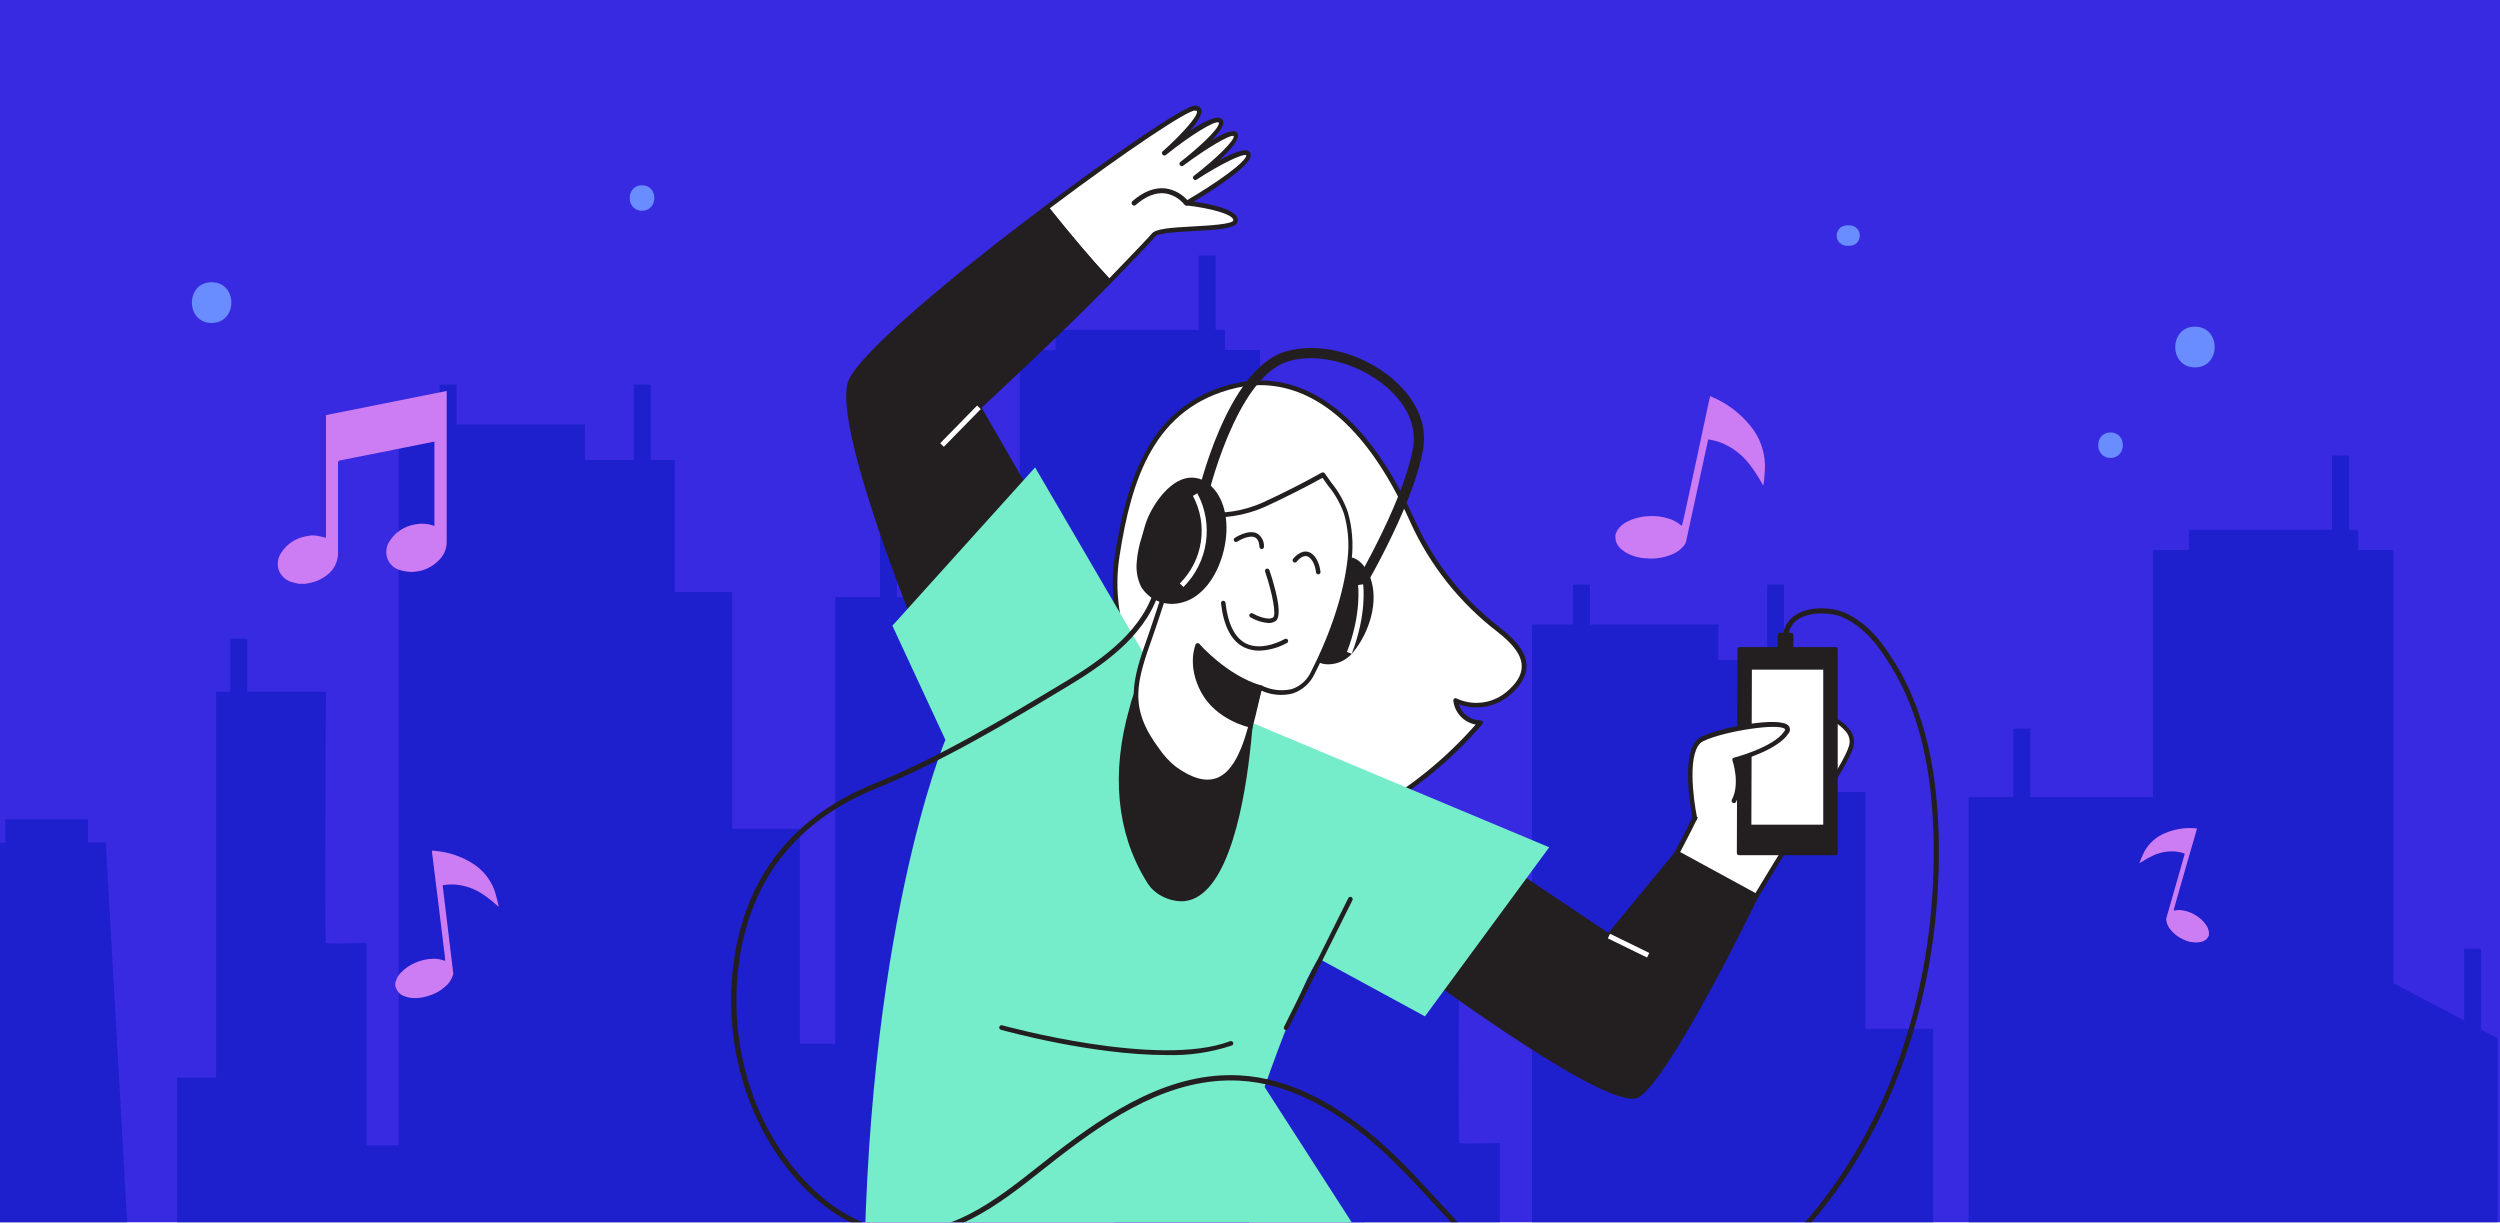
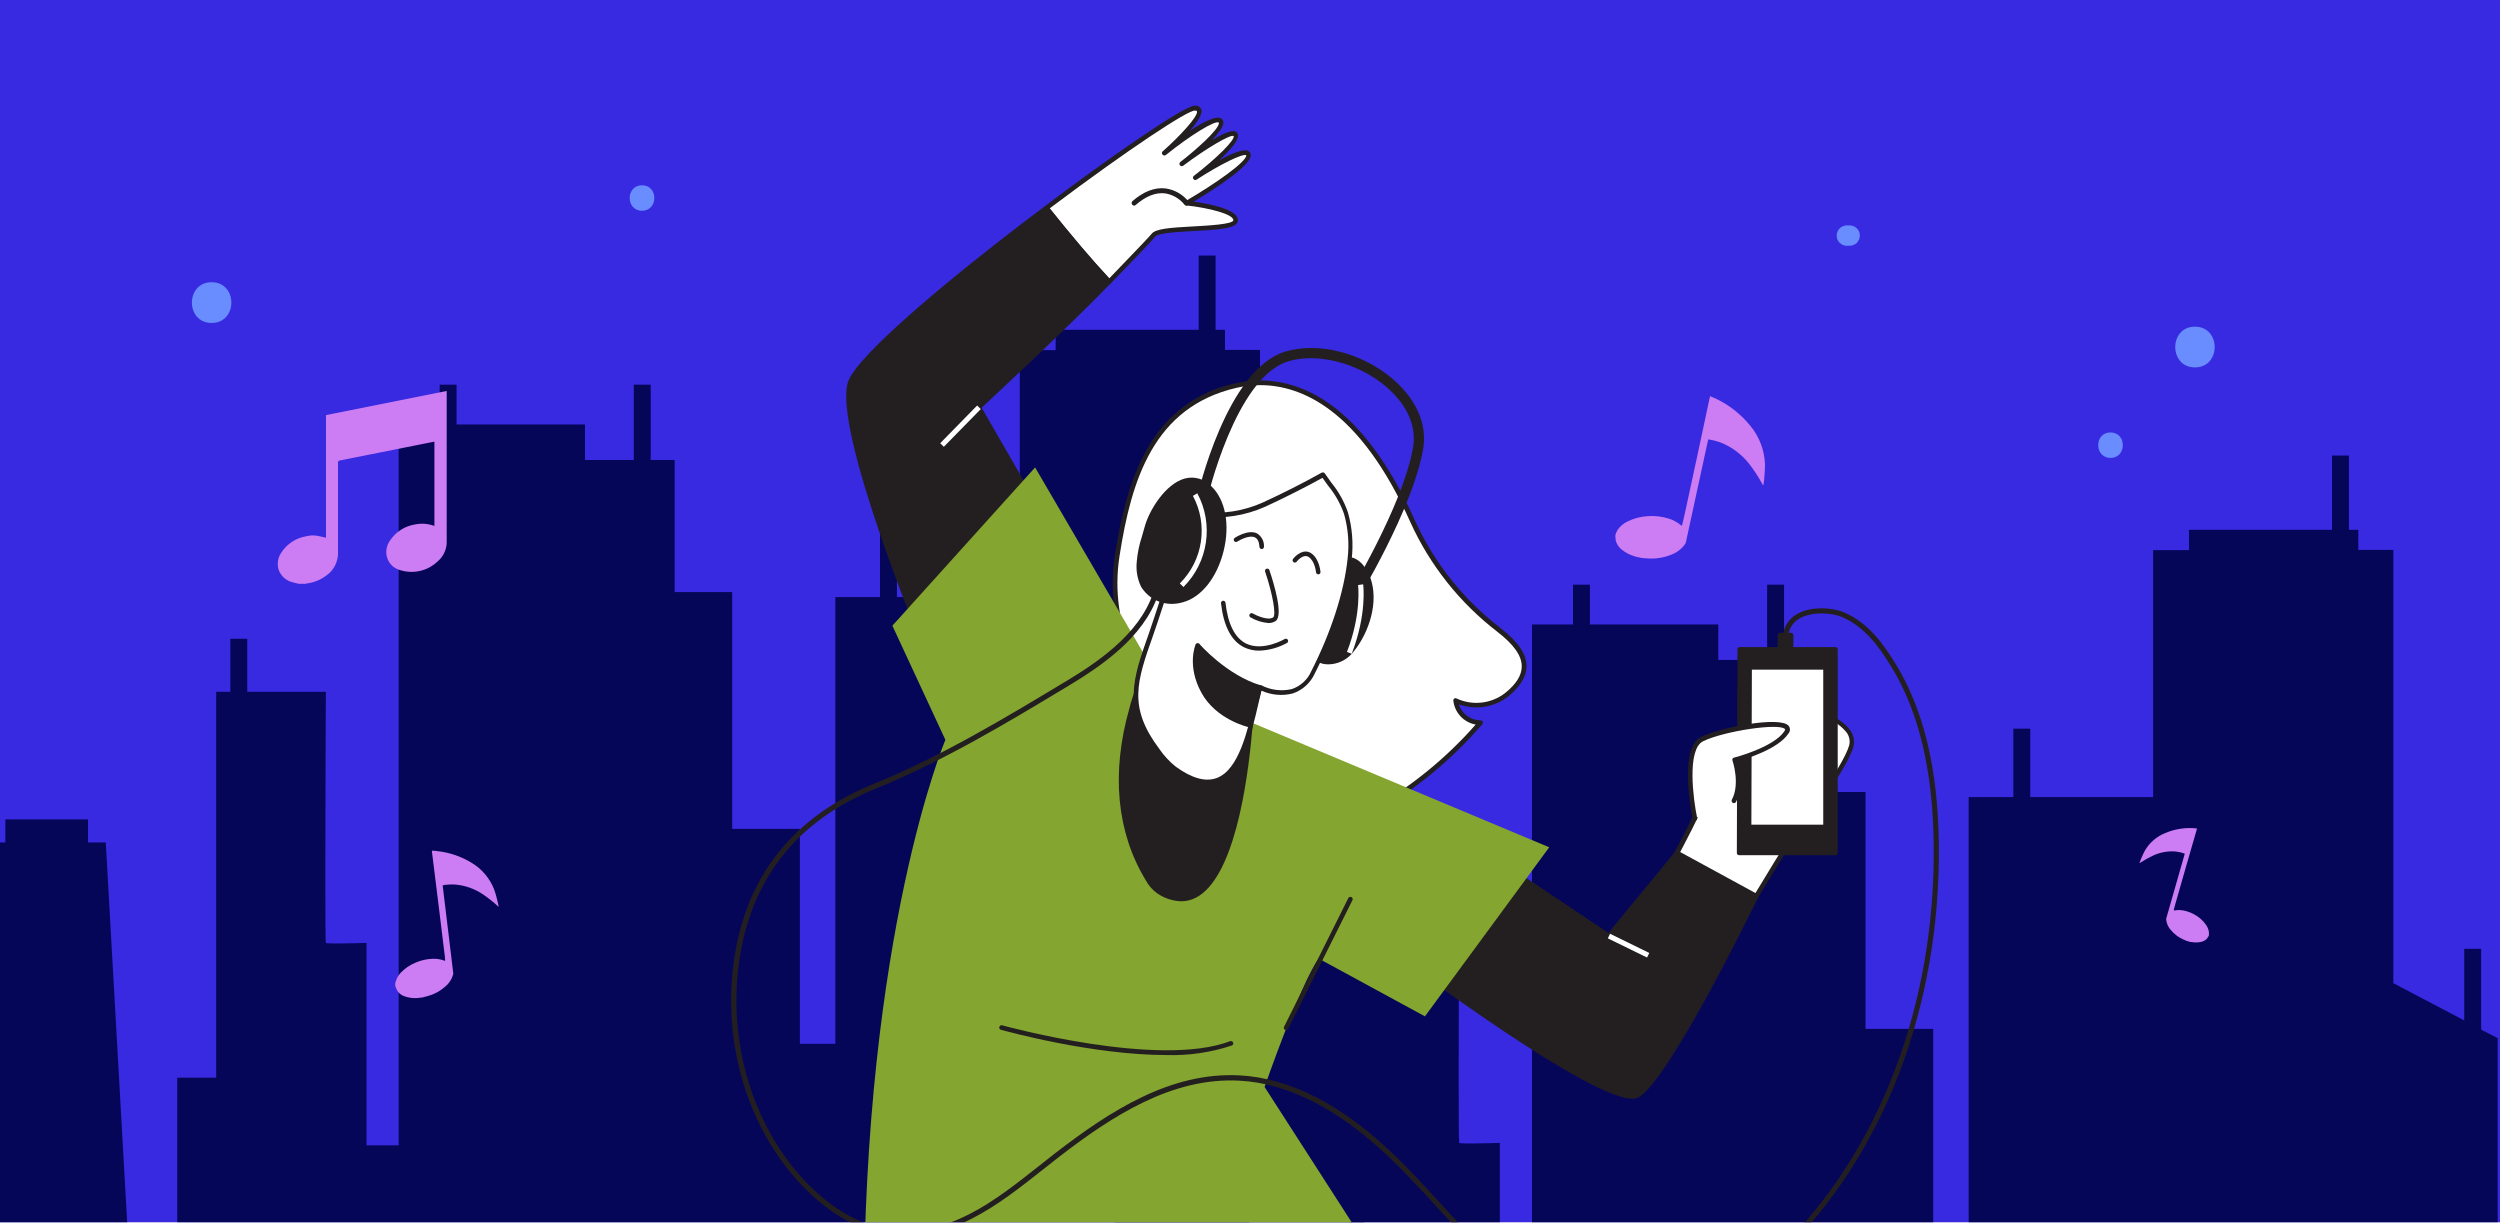
<svg xmlns="http://www.w3.org/2000/svg" xmlns:xlink="http://www.w3.org/1999/xlink" width="450" height="220">
  <defs>
    <path id="a" d="M0 0h450v220H0z" />
  </defs>
  <g fill="none" fill-rule="evenodd">
-     <mask id="b" fill="#fff">
+     <mask id="b" fill="#ffffff">
      <use xlink:href="#a" />
    </mask>
    <use fill="#382AE1" xlink:href="#a" />
-     <path fill="#1E1FCD" fill-rule="nonzero" d="M218.812 46v13.368h1.685v3.623h6.303v77.983l12.758 6.699v-12.891h3.046v14.545l2.984 1.543v112.908L31.9 266.214v-72.237h7.013V124.52h2.548v-9.55h3.045v9.55h14.15l-.001.014v.196c-.01 2.072-.088 19.036-.094 31.525v3.018c.003 5.998.028 10.37.094 10.445.066.075.784.104 1.747.108h.5c2.152-.008 5.071-.108 5.071-.108v36.439h5.786V76.399h7.379v-7.156h3.045V76.4h23.111v6.395h8.79v-13.55h3.045v13.55h4.314v23.771h10.353v42.63h12.18v38.692h6.384v-80.419h8.04V95.156h3.044v12.312h22.117V63.022h6.455v-3.654h25.75V46h3.046zM15.842 147.489v4.151h3.198L25.475 265.9H-8l6.445-114.259H.962v-4.151h14.88z" mask="url(#b)" />
-     <path fill="#1E1FCD" fill-rule="nonzero" d="M422.812 82v13.368h1.685v3.623h6.303v77.983l12.758 6.699v-12.891h3.046v14.545l2.984 1.543v112.908L235.9 302.214v-72.237h7.013V160.52h2.548v-9.55h3.045v9.55h14.15l-.001.014v.196c-.01 2.072-.088 19.036-.094 31.525v3.018c.003 5.998.028 10.37.094 10.445.066.075.784.104 1.747.108h.5c2.152-.008 5.071-.108 5.071-.108v36.439h5.786V112.399h7.379v-7.156h3.045v7.156h23.111v6.395h8.79v-13.55h3.045v13.55h4.314v23.771h10.353v42.63h12.18v38.692h6.384v-80.419h8.04v-12.312h3.044v12.312h22.117V99.022h6.455v-3.654h25.75V82h3.046zm-202.97 101.489v4.151h3.198l6.435 114.259H196l6.445-114.259h2.517v-4.151h14.88z" mask="url(#b)" />
+     <path fill="#060659" fill-rule="nonzero" d="M218.812 46v13.368h1.685v3.623h6.303v77.983l12.758 6.699v-12.891h3.046v14.545l2.984 1.543v112.908L31.9 266.214v-72.237h7.013V124.52h2.548v-9.55h3.045v9.55h14.15l-.001.014v.196c-.01 2.072-.088 19.036-.094 31.525v3.018c.003 5.998.028 10.37.094 10.445.066.075.784.104 1.747.108h.5c2.152-.008 5.071-.108 5.071-.108v36.439h5.786V76.399h7.379v-7.156h3.045V76.4h23.111v6.395h8.79v-13.55h3.045v13.55h4.314v23.771h10.353v42.63h12.18v38.692h6.384v-80.419h8.04V95.156h3.044v12.312h22.117V63.022h6.455v-3.654h25.75V46h3.046zM15.842 147.489v4.151h3.198L25.475 265.9H-8l6.445-114.259H.962v-4.151h14.88z" mask="url(#b)" />
+     <path fill="#060659" fill-rule="nonzero" d="M422.812 82v13.368h1.685v3.623h6.303v77.983l12.758 6.699v-12.891h3.046v14.545l2.984 1.543v112.908L235.9 302.214v-72.237h7.013V160.52h2.548v-9.55h3.045v9.55h14.15l-.001.014v.196c-.01 2.072-.088 19.036-.094 31.525v3.018c.003 5.998.028 10.37.094 10.445.066.075.784.104 1.747.108h.5c2.152-.008 5.071-.108 5.071-.108v36.439h5.786V112.399h7.379v-7.156h3.045v7.156h23.111v6.395h8.79v-13.55h3.045v13.55h4.314v23.771h10.353v42.63h12.18v38.692h6.384v-80.419h8.04v-12.312h3.044v12.312h22.117V99.022h6.455v-3.654h25.75V82h3.046zm-202.97 101.489v4.151h3.198l6.435 114.259H196l6.445-114.259h2.517v-4.151h14.88z" mask="url(#b)" />
    <g fill-rule="nonzero" mask="url(#b)">
      <path fill="#FFF" d="M224.743 27.894c-.147-2.117-9.625 4.042-9.625 4.042s8.029-6.159 7.34-7.698c-.688-1.54-9.734 5.196-9.734 5.196s8.257-6.351 6.982-7.707c-1.275-1.357-10.093 5.782-10.093 5.782s8.992-7.9 5.56-8.092c-1.541-.082-13.643 8.138-26.754 18.008 3.67 4.582 7.34 9.008 11.304 13.288 4.202-4.344 7.514-7.799 7.964-8.376 1.348-1.732 14.744-.577 14.799-2.694.055-2.117-8.826-3.08-8.826-3.08s11.23-6.552 11.083-8.669z" />
      <path fill="#231F20" d="M199.667 51.125a.404.404 0 01-.302-.128c-3.524-3.812-7.12-8.037-11.332-13.316a.421.421 0 01-.091-.311.458.458 0 01.165-.284c9.698-7.332 24.837-18.081 27.002-18.081.485-.046.942.234 1.12.687.293.825-.734 2.346-2.083 3.877 2.514-1.677 5.028-2.97 5.817-2.126.186.2.273.471.238.742-.064.751-.917 1.833-2.055 3.033 1.725-1.017 3.34-1.787 4.083-1.594a.77.77 0 01.55.43c.45.963-1.275 2.924-3.284 4.766 2.156-1.155 4.34-2.09 5.175-1.668a.834.834 0 01.468.715c.137 1.98-7.157 6.561-10.286 8.43 2.863.395 8.01 1.375 7.964 3.355 0 1.439-3.037 1.677-7.945 1.933-2.863.156-6.423.349-6.937 1.008-.514.66-3.028 3.281-7.991 8.413a.45.45 0 01-.276.12zM188.96 37.498c3.955 4.949 7.34 8.972 10.717 12.6 5.817-6.01 7.34-7.679 7.624-8.018.697-.916 3.322-1.1 7.551-1.329 2.496-.137 7.139-.384 7.157-1.118 0-1.072-4.367-2.208-8.45-2.657a.413.413 0 01-.358-.33.421.421 0 01.192-.45c5.441-3.152 11.01-7.11 10.937-8.247-.569-.394-4.68 1.613-8.982 4.408a.422.422 0 01-.477-.687c4.138-3.171 7.496-6.534 7.184-7.194-.615-.303-4.799 2.144-9.093 5.36a.422.422 0 01-.514-.668c2.634-2.034 6.845-5.728 6.955-6.983v-.1c-.514-.57-5.074 2.208-9.551 5.818a.432.432 0 01-.587-.064.403.403 0 010-.577c3.202-2.823 6.477-6.415 6.184-7.23 0-.083-.211-.12-.376-.129-1.257-.064-11.543 6.653-26.113 17.595z" />
      <path fill="#231F20" d="M153.058 68.876c-2.698 8.514 13.597 47.837 13.597 47.837l20.186-24.917c-.45-.77-10.653-18.493-10.653-18.493s15.057-13.92 23.452-22.59c-3.945-4.28-7.67-8.743-11.304-13.288-16.111 12.133-33.792 26.76-35.278 31.451z" />
      <path fill="#231F20" d="M166.655 117.117h-.1a.394.394 0 01-.313-.248c-.67-1.604-16.322-39.543-13.606-48.103 1.532-4.83 19.268-19.52 35.443-31.653a.404.404 0 01.56.064c4.193 5.26 7.78 9.476 11.295 13.27.14.157.14.393 0 .55-7.735 7.991-21.287 20.583-23.241 22.388a54892.79 54892.79 0 0010.505 18.218c.09.14.09.32 0 .459l-20.185 24.908a.404.404 0 01-.358.147zm21.635-79.133c-15.23 11.473-33.379 26.393-34.865 31.011-2.44 7.698 11.258 41.853 13.322 46.93l19.617-24.166-10.506-18.255a.421.421 0 01.083-.504c.146-.137 14.827-13.746 23.176-22.296-3.376-3.666-6.826-7.716-10.827-12.72z" />
      <path fill="#FFF" d="M201.044 109.529c1.651 11.418 9.257 21.077 17.515 29.902 4.945 5.242 11.01 10.576 18.25 10.237 3.458-.174 6.706-1.66 9.725-3.345a73.677 73.677 0 0019.974-16.212 4.476 4.476 0 01-4.468-3.995 8.854 8.854 0 009.175-1.027c5.615-4.453 2.89-8.385-1.404-11.702a51.724 51.724 0 01-15.551-19.62c-5.359-11.97-16.002-27.96-31.765-24.313-15.157 3.5-19.268 17.082-21.36 30.553a31.9 31.9 0 00-.091 9.522z" />
      <path fill="#231F20" d="M236.13 150.098c-7.111 0-13.02-5.223-17.874-10.383-7.753-8.247-15.91-18.264-17.625-30.122a32.412 32.412 0 01.064-9.696c.918-5.773 2.376-13.169 5.835-19.162a23.56 23.56 0 0115.837-11.74c7.193-1.658 20.937-.678 32.25 24.551a51.119 51.119 0 0015.424 19.465c3.211 2.483 4.716 4.665 4.734 6.882 0 1.833-1.11 3.72-3.33 5.499a9.276 9.276 0 01-8.854 1.384 4.12 4.12 0 003.899 2.886.413.413 0 01.395.239.403.403 0 01-.065.449 73.292 73.292 0 01-20.084 16.358c-2.835 1.576-6.24 3.216-9.91 3.39h-.697zm-9.295-80.773c-1.439 0-2.873.164-4.276.486-14.89 3.446-18.91 16.55-21.038 30.242a31.616 31.616 0 00-.064 9.439c1.679 11.638 9.744 21.536 17.432 29.674 4.882 5.186 10.818 10.447 17.92 10.08 3.495-.165 6.789-1.76 9.542-3.29a72.532 72.532 0 0019.267-15.533 4.924 4.924 0 01-4.018-4.316.403.403 0 01.183-.376.395.395 0 01.413 0 8.431 8.431 0 008.707-.972c2.01-1.603 3.028-3.225 3.01-4.83 0-1.905-1.45-3.94-4.404-6.222a52.017 52.017 0 01-15.672-19.776c-9.074-20.308-19.662-24.606-27.002-24.606z" />
      <path fill="#FFF" d="M305.851 145.37c-.642 2.538-11.184 21.343-11.184 21.343l13.763 7.432s12.45-20.84 13.514-22.223c1.065-1.384 10.093-13.398 11.323-17.613 1.23-4.216-7.45-7.332-11.01-6.993-3.56.34-15.763 15.515-16.406 18.054z" />
      <path fill="#231F20" d="M308.411 174.567a.361.361 0 01-.193-.055l-13.762-7.432a.403.403 0 01-.202-.257.394.394 0 010-.32c3.67-6.48 10.634-19.246 11.139-21.234.679-2.694 13.02-18.044 16.744-18.328 2.707-.23 8.35 1.41 10.616 4.15a3.598 3.598 0 01.844 3.373c-1.312 4.582-11.295 17.632-11.386 17.76-1.046 1.348-13.369 21.994-13.497 22.178a.395.395 0 01-.303.165zm-13.166-8.028l13.02 7.047c1.678-2.813 12.33-20.62 13.33-21.92 2.102-2.75 10.149-13.637 11.25-17.477a2.747 2.747 0 00-.689-2.611c-2.064-2.502-7.431-4.06-9.89-3.85-3.358.294-15.451 15.58-16.011 17.742-.606 2.392-9.487 18.347-11.01 21.069z" />
      <path fill="#231F20" d="M301.897 153.498l-12.295 14.975-26.516-17.751-11.295 21.004s37.554 28.161 42.876 25.467c5.321-2.694 21.442-35.924 21.442-35.924l-14.212-7.77z" />
      <path fill="#231F20" d="M293.814 197.761c-7.744 0-38.6-22.965-42.27-25.714a.412.412 0 01-.11-.514l11.294-21.004a.404.404 0 01.578-.147l26.195 17.55 12.066-14.663a.395.395 0 01.504-.1l14.258 7.77a.412.412 0 01.165.532c-.66 1.366-16.267 33.385-21.662 36.107-.32.141-.67.204-1.018.183zm-41.509-26.154c10.607 7.927 38.031 27.327 42.206 25.229 4.853-2.466 19.387-31.855 21.103-35.392l-13.616-7.433-12.084 14.718a.386.386 0 01-.532.083l-26.158-17.513-10.919 20.308zM313.155 116.878l-.12 36.62h17.351v-36.62z" />
      <path fill="#231F20" d="M330.386 153.938h-17.35a.404.404 0 01-.404-.412l.11-36.657a.413.413 0 01.413-.403h17.23c.224 0 .404.18.404.403v36.657a.403.403 0 01-.403.412zm-16.938-.806h16.516v-35.85H313.54l-.092 35.85z" />
      <path fill="#FFF" d="M314.916 120.113l-.091 28.776h13.781v-28.776z" />
      <path fill="#231F20" d="M328.606 149.301h-13.763a.404.404 0 01-.294-.119.403.403 0 01-.119-.302l.083-28.767a.422.422 0 01.422-.412h13.689c.228 0 .413.184.413.412v28.776a.413.413 0 01-.431.412zm-13.36-.861h12.938v-27.905h-12.846l-.091 27.905z" />
      <path fill="#FFF" d="M305.099 147.276s-2.587-12.335 1.294-14.269c3.88-1.933 17.221-4.197 15.157-1.173s-9.294 4.894-9.294 4.894 1.486 4.316-.147 7.377" />
      <path fill="#231F20" d="M305.099 147.688a.404.404 0 01-.404-.33c-.11-.513-2.615-12.674 1.514-14.727 3.35-1.658 14.157-3.794 15.735-1.997a1.09 1.09 0 01-.055 1.438c-1.835 2.75-7.496 4.49-9.11 4.95.339 1.2 1.11 4.636-.303 7.33a.422.422 0 01-.57.165.43.43 0 01-.173-.568c1.532-2.859.137-6.992.119-7.038a.412.412 0 010-.33.44.44 0 01.266-.21c.073 0 7.101-1.833 9.056-4.72.137-.202.174-.348.11-.422-.991-1.136-11.01.367-14.735 2.2-2.946 1.466-1.762 10.456-1.065 13.801a.412.412 0 01-.32.495l-.065-.037z" />
-       <path fill="#75ECCA" d="M209.173 123.32l-22.855-39.185-25.69 28.491 9.541 20.546s-14.68 34.705-14.68 102.73c0 0 78.154-.339 97.825-.339l-25.69-39.91s6.423-18.493 9.735-23.112l19.13 10.402 22.37-30.434-69.686-29.188z" />
+       <path fill="#84a52f" d="M209.173 123.32l-22.855-39.185-25.69 28.491 9.541 20.546s-14.68 34.705-14.68 102.73c0 0 78.154-.339 97.825-.339l-25.69-39.91s6.423-18.493 9.735-23.112l19.13 10.402 22.37-30.434-69.686-29.188z" />
      <path fill="#231F20" d="M208.843 160.674c12.615 7.331 15.597-22.47 16.157-28.922.256-1.775.15-3.583-.312-5.316-.725-2.199-2.422-3.903-4.12-5.498-2.027-1.833-4.367-3.757-7.129-3.876a8.26 8.26 0 00-6.578 3.436 20.15 20.15 0 00-3.156 6.983c-2.973 10.365-2.863 21.307 2.871 30.728a6.591 6.591 0 001.991 2.263l.276.202z" />
      <path fill="#231F20" d="M212.614 162.232a7.934 7.934 0 01-3.973-1.21l-.285-.174a6.903 6.903 0 01-2.12-2.401c-5.256-8.642-6.266-19.373-2.917-31.048a20.562 20.562 0 013.22-7.12 8.6 8.6 0 016.919-3.593c2.826.119 5.22 1.988 7.34 3.986 1.725 1.586 3.468 3.336 4.23 5.636.473 1.793.586 3.662.33 5.499-.853 9.613-3.303 26.264-10.093 29.774a5.725 5.725 0 01-2.651.65zm.568-44.74a7.875 7.875 0 00-6.01 3.281 19.801 19.801 0 00-3.073 6.846c-3.294 11.455-2.312 21.994 2.826 30.406a6.17 6.17 0 001.835 2.136l.266.155c2.184 1.274 4.11 1.448 5.881.532 4.716-2.438 8.258-13.05 9.671-29.133a13.135 13.135 0 00-.294-5.16c-.697-2.116-2.358-3.775-4.01-5.296-2.054-1.888-4.302-3.666-6.871-3.767h-.22zm33.306-12.701c1.165 4.224-.743 9.604-3.606 12.729-1.908 2.062-6.092 2.612-6.936-.743a17 17 0 012.174-13.04c1.835-3.015 5.35-4.738 7.607-.862.335.603.591 1.247.761 1.916z" />
      <path fill="#231F20" d="M239.084 119.582a4.414 4.414 0 01-1.046-.12 3.393 3.393 0 01-2.487-2.593 17.477 17.477 0 012.184-13.334c1.285-2.062 3.101-3.308 4.799-3.299.963 0 2.349.45 3.505 2.447.364.63.648 1.305.844 2.007 1.266 4.582-.918 10.08-3.67 13.105a5.729 5.729 0 01-4.13 1.787zm3.404-18.54c-1.395 0-2.945 1.11-4.065 2.906a16.634 16.634 0 00-2.083 12.729c.19.978.93 1.758 1.9 1.997a4.765 4.765 0 004.34-1.43c2.587-2.803 4.697-8.091 3.523-12.343a7.711 7.711 0 00-.762-1.833c-.78-1.338-1.725-2.025-2.816-2.035l-.037.01z" />
      <path fill="#FFF" d="M226.808 123.696c-1.836 7.03-3.67 23.04-15.369 14.663a14.835 14.835 0 01-3.101-3.317c-5.762-7.67-4.12-12.51-1.138-20.931 1.285-3.666 2.395-7.332 3.67-10.997 1.276-3.666 3.377-7.112 5.12-10.585-.064.12 5.734.916 11.533-1.714 5.799-2.63 10.597-5.36 10.597-5.36 1.57 2.345 3.267 4.123 4.102 6.91.77 2.702.992 5.53.651 8.32-.734 6.846-3.477 14.25-6.588 20.363-3.11 6.112-9.477 2.648-9.477 2.648z" />
      <path fill="#231F20" d="M217.348 141.172c-1.835 0-3.881-.824-6.157-2.456a15.32 15.32 0 01-3.193-3.409c-5.936-7.908-4.147-12.958-1.192-21.315.614-1.76 1.202-3.565 1.77-5.307.615-1.878 1.248-3.812 1.927-5.709a60.45 60.45 0 013.624-7.725c.514-.972 1.028-1.943 1.514-2.914a.413.413 0 01.56-.184 21.125 21.125 0 0011.148-1.723 155.555 155.555 0 0010.56-5.351.432.432 0 01.56.137c.395.587.79 1.136 1.184 1.677a17.241 17.241 0 012.972 5.334c.783 2.76 1.01 5.647.67 8.495-.67 6.13-3.018 13.416-6.633 20.5a6.695 6.695 0 01-3.973 3.602 8.515 8.515 0 01-5.625-.504 96.92 96.92 0 00-.568 2.391c-1.212 5.251-2.863 12.455-7.24 14.104a5.51 5.51 0 01-1.908.357zm-1.101-48.176c-.44.917-.918 1.76-1.376 2.64a60.01 60.01 0 00-3.579 7.624c-.67 1.833-1.302 3.813-1.917 5.682-.615 1.87-1.156 3.556-1.78 5.324-2.964 8.377-4.588 12.986 1.082 20.537a14.55 14.55 0 003.01 3.235c2.88 2.071 5.34 2.75 7.34 1.998 3.954-1.494 5.505-8.43 6.716-13.499.248-1.063.468-2.062.698-2.914a.43.43 0 01.605-.266 8.01 8.01 0 005.505.67 5.842 5.842 0 003.46-3.172c3.568-7 5.899-14.186 6.55-20.216a20.66 20.66 0 00-.642-8.156 16.573 16.573 0 00-2.881-5.086c-.33-.449-.67-.916-.99-1.384a164.07 164.07 0 01-10.295 5.187 22.044 22.044 0 01-11.506 1.796z" />
      <path fill="#231F20" d="M224.88 130.496s-5.679-1.292-8.257-6.011c-2.578-4.72-1.018-8.34-1.018-8.34s4.954 5.728 11.22 7.579l-1.944 6.772z" />
      <path fill="#231F20" d="M224.88 130.9h-.091c-.239-.056-5.89-1.384-8.533-6.205-2.642-4.82-1.11-8.54-1.046-8.697a.404.404 0 01.312-.238.422.422 0 01.367.129c0 .055 4.964 5.663 11.01 7.46a.404.404 0 01.276.503l-1.9 6.754a.404.404 0 01-.394.293zm-9.12-13.958a10.217 10.217 0 001.203 7.332c2.1 3.83 6.358 5.333 7.633 5.709l1.716-6.003c-5.074-1.622-9.184-5.599-10.551-7.038zm12.598-4.792a7.64 7.64 0 01-3.275-1.027.406.406 0 11.403-.705c.707.403 2.753 1.32 3.67.723.597-.384-.055-4.15-1.431-8.247a.406.406 0 11.77-.257c.827 2.447 2.579 8.248 1.093 9.164-.369.23-.795.351-1.23.349z" />
      <path fill="#231F20" d="M226.68 117.117a6.135 6.135 0 01-2.753-.605c-2.294-1.137-3.67-3.803-4.148-7.927a.413.413 0 01.358-.45.404.404 0 01.45.358c.431 3.83 1.67 6.287 3.67 7.331 3.055 1.512 6.955-.779 6.991-.797a.404.404 0 01.56.138.412.412 0 01-.138.559 11.02 11.02 0 01-4.99 1.393zm.43-18.292a.404.404 0 01-.403-.376c-.065-.916-.33-1.475-.808-1.714-.917-.476-2.633.385-3.202.761a.407.407 0 01-.45-.678c.101-.064 2.45-1.586 4.01-.807a2.611 2.611 0 011.257 2.383.403.403 0 01-.376.43h-.028zm10.176 4.545a.404.404 0 01-.404-.366s-.184-2.016-1.33-2.75c-.991-.65-2.148.834-2.157.853a.404.404 0 01-.569.073.403.403 0 01-.082-.568c.56-.733 1.954-1.888 3.257-1.036 1.477.972 1.68 3.281 1.688 3.373a.403.403 0 01-.367.44l-.036-.019zm-32.27-2.217a8.138 8.138 0 00.735 4.26c1.302 2.411 4.514 3.392 7.138 2.613 6.854-2.026 10.148-15.048 4.964-20.162-4.817-4.747-10.286 2.75-11.414 7.176-.523 2.08-1.349 4.005-1.422 6.113z" />
      <path fill="#231F20" d="M211.054 108.695a6.424 6.424 0 01-5.661-3.089 8.34 8.34 0 01-.78-4.472c.126-1.534.434-3.047.917-4.509.166-.559.33-1.118.477-1.677.799-3.079 3.762-7.853 7.258-8.816a4.83 4.83 0 014.835 1.448c2.505 2.466 3.322 6.929 2.138 11.648-1.183 4.72-3.964 8.248-7.267 9.164a7.137 7.137 0 01-1.917.303zm-5.634-7.524a7.653 7.653 0 00.688 4.06 5.83 5.83 0 006.67 2.41c3.038-.917 5.607-4.197 6.708-8.605 1.1-4.408.376-8.615-1.918-10.878a4.03 4.03 0 00-4.055-1.256c-3.156.917-5.955 5.435-6.689 8.248a59.1 59.1 0 01-.477 1.705 18.63 18.63 0 00-.918 4.316h-.009z" />
      <path fill="#231F20" d="M243.12 109.208a.918.918 0 01-.788-1.393c.1-.165 10.276-16.88 12.02-27.3.632-3.776-1.047-7.606-4.726-10.805-5.028-4.362-12.533-6.314-17.846-4.637-9.45 2.988-14.478 24.743-14.533 24.927a.918.918 0 01-1.79-.403c.212-.917 5.322-22.975 15.773-26.274 5.973-1.879 14.029.174 19.598 5.003 4.184 3.666 6.083 8.065 5.34 12.491-1.835 10.777-11.845 27.254-12.267 27.951a.918.918 0 01-.78.44z" />
      <path fill="#231F20" d="M292.868 239a31.312 31.312 0 01-9.68-1.567 31.764 31.764 0 01-10.156-5.902c-5.092-4.115-9.579-9.027-13.919-13.746-2.752-3.015-5.597-6.13-8.57-9.008-9.312-9.018-18.56-13.82-27.525-14.26-12.056-.605-22.745 6.278-32.489 13.801-.917.733-1.908 1.494-2.881 2.264-7.881 6.24-16.818 13.306-27.828 11.648-7.505-1.128-13.332-6.296-16.892-10.43-8.762-10.18-12.845-24.743-10.817-38.865 2.147-15.212 10.634-25.934 25.232-31.873 12.083-4.911 23.488-11.785 34.526-18.429l.091-.045c6.836-4.124 14.093-9.403 16.048-17.32a.471.471 0 01.917.22c-2.037 8.247-9.469 13.663-16.47 17.878l-.082.055c-11.065 6.663-22.506 13.554-34.654 18.494-14.277 5.8-22.571 16.275-24.672 31.158-1.964 13.856 2 28.106 10.57 38.086 3.459 4.023 9.101 9.045 16.331 10.127 10.616 1.603 19.011-5.04 27.122-11.456l2.89-2.272c9.891-7.634 20.745-14.617 33.095-13.994 9.175.458 18.625 5.343 28.103 14.516 2.991 2.905 5.845 6.03 8.607 9.054 4.312 4.729 8.771 9.614 13.817 13.682a30.956 30.956 0 009.854 5.746c12.396 3.996 24.773.064 36.875-11.693 17.956-17.485 28.076-43.988 27.755-72.8-.147-13.453-2.66-23.965-7.689-32.148-2.027-3.309-4.587-6.993-8.753-8.835-2.128-.916-7.12-1.264-9.046 1.44-.734 1.035-.808 2.254-.918 3.802 0 .67-.092 1.42-.193 2.236a.463.463 0 01-.917-.119c.11-.788.147-1.493.193-2.172.1-1.63.192-3.033 1.082-4.28 2.239-3.143 7.726-2.813 10.166-1.74 4.441 1.942 7.056 5.764 9.175 9.164 5.12 8.33 7.67 18.997 7.827 32.624.32 29.032-9.891 55.81-28.03 73.46-9.194 8.99-18.617 13.49-28.095 13.499zM204.172 37.022a.477.477 0 01-.348-.156.467.467 0 010-.65c2.018-1.751 4.019-2.52 5.954-2.301a6.424 6.424 0 014.166 2.374c.145.206.1.49-.1.641a.46.46 0 01-.643-.1 5.58 5.58 0 00-3.523-2.026c-1.67-.193-3.432.513-5.249 2.09a.45.45 0 01-.257.128z" />
      <path fill="#231F20" d="M231.505 185.39a.478.478 0 01-.192 0 .43.43 0 01-.184-.569l11.579-23.185a.417.417 0 01.743.376l-11.57 23.148a.413.413 0 01-.376.23zm-21.57 4.518c-13.259 0-28.838-4.29-29.7-4.528a.422.422 0 11.22-.806c.284.073 28.103 7.744 40.967 2.84.218-.08.46.031.541.248a.403.403 0 01-.239.532 34.077 34.077 0 01-11.79 1.714zM320.403 114.312h2v2.969h-2z" />
      <path fill="#231F20" d="M322.403 117.685h-2a.413.413 0 01-.413-.404v-2.969a.403.403 0 01.413-.403h2c.223 0 .404.18.404.403v2.97a.403.403 0 01-.404.403zm-1.596-.816H322v-2.153h-1.193v2.153z" />
      <path fill="#FFF" d="M213.026 105.661l-.66-.641a13.34 13.34 0 002.358-15.763l.789-.467a14.283 14.283 0 01-2.487 16.871zm30.278 12.024l-.853-.34c2.68-6.9 2-11.995 2-12.041l.918-.128c.018.192.706 5.36-2.065 12.509zM169.236 79.78l6.647-6.787.655.64-6.646 6.788zM289.407 168.901l.403-.823 7.062 3.453-.403.824z" />
      <path fill="#CD7DF3" d="M53.797 105.082c-.386-.091-.799-.155-1.175-.284a3.503 3.503 0 01-2.514-2.392 3.662 3.662 0 01.55-2.978 6.67 6.67 0 014.423-2.896c1.184-.266 1.716-.201 3.597.257V74.72l21.727-4.343v26.988a4.58 4.58 0 01-1.606 3.666 6.777 6.777 0 01-6.634 1.631 3.366 3.366 0 01-2.514-2.383 3.552 3.552 0 01.542-2.969 6.616 6.616 0 014.44-2.896 6.301 6.301 0 013.56.257V79.496l-1.541.302a5773.252 5773.252 0 01-15.479 3.089c-.284.055-.33.165-.33.421v16.093a4.92 4.92 0 01-2.12 4.206 7.271 7.271 0 01-3.467 1.411 1.58 1.58 0 00-.193.064h-1.266zm343.808 63.248v-.523a2.802 2.802 0 00-.523-1.328 5.832 5.832 0 00-1.77-1.677 6.528 6.528 0 00-2.303-.917c-.521-.1-1.057-.1-1.578 0h-.138a1.108 1.108 0 010-.183c.092-.358.183-.706.284-1.045l1.835-6.415c.67-2.328 1.35-4.655 2.019-6.983v-.137l-.642-.055a11.426 11.426 0 00-5.13.916 7.402 7.402 0 00-3.587 3.143c-.23.404-.403.834-.596 1.265-.129.275-.23.568-.349.852a.467.467 0 000 .12l.23-.138c.728-.478 1.492-.9 2.284-1.265a8.156 8.156 0 013.9-.696 7.136 7.136 0 011.688.376.76.76 0 000 .137c-1.113 3.861-2.217 7.72-3.312 11.574a.53.53 0 000 .211c.078.682.367 1.322.825 1.833a6.045 6.045 0 002.147 1.659l.716.311.66.193h.184a4.18 4.18 0 001.652 0c.459-.065.879-.293 1.183-.642.1-.139.191-.282.276-.43l.045-.156zm-326.47 9.016c0-.22 0-.45.102-.67.16-.604.477-1.157.917-1.603a7.68 7.68 0 012.624-1.787 8.413 8.413 0 013.138-.706 5.511 5.511 0 012.028.321l.174.064c.005-.079.005-.159 0-.238 0-.467-.092-.916-.147-1.393-.348-2.89-.7-5.77-1.055-8.642-.385-3.134-.78-6.259-1.165-9.384v-.183c.284 0 .569 0 .835.064 2.281.227 4.479.977 6.423 2.19a9.643 9.643 0 013.954 4.766c.2.57.369 1.152.505 1.74.11.386.183.78.275 1.174a.293.293 0 010 .156l-.266-.23a22.815 22.815 0 00-2.68-2.089 10.44 10.44 0 00-4.853-1.677 9.241 9.241 0 00-2.248.128c.005.058.005.117 0 .175.612 5.18 1.239 10.373 1.881 15.579a.65.65 0 010 .265 4.316 4.316 0 01-1.44 2.227 7.71 7.71 0 01-3.102 1.686c-.32.101-.651.175-.972.257l-.918.11H75a5.4 5.4 0 01-2.13-.293 2.44 2.44 0 01-1.375-1.054 4.634 4.634 0 01-.276-.614l-.082-.34zm219.697-81.28c.119-.238.22-.485.357-.705a4.393 4.393 0 011.689-1.457 9.276 9.276 0 013.67-.99 10.104 10.104 0 013.817.43 6.36 6.36 0 012.165 1.165l.174.137a1.63 1.63 0 00.11-.266c.138-.54.266-1.081.386-1.631l2.202-10.172c.789-3.666 1.575-7.35 2.358-11.052l.046-.22c.32.137.624.256.917.394a17.815 17.815 0 016.368 4.985 11.484 11.484 0 012.605 6.937c0 .72-.036 1.439-.11 2.154 0 .486-.1.916-.156 1.439a.394.394 0 01-.055.165l-.22-.358a26.572 26.572 0 00-2.202-3.4 12.402 12.402 0 00-4.826-3.803 10.543 10.543 0 00-2.587-.724h-.065a1.42 1.42 0 01-.046.211l-3.963 18.274a.916.916 0 01-.12.302 5.192 5.192 0 01-2.495 1.952 9.396 9.396 0 01-4.166.687c-.403 0-.798-.055-1.202-.091l-1.055-.22-.174-.074a6.425 6.425 0 01-2.285-1.164 3.033 3.033 0 01-1.147-1.732 7.58 7.58 0 01-.064-.797l.074-.376z" />
      <path fill="#698DFF" d="M38.092 50.8c-4.725 0-4.734 7.331 0 7.331 4.735 0 4.735-7.33 0-7.33zm357 8c-4.725 0-4.734 7.331 0 7.331 4.735 0 4.735-7.33 0-7.33zm-60.38-16.883a1.933 1.933 0 00-.467-.806l-.376-.284a1.837 1.837 0 00-.918-.257h-.514a1.34 1.34 0 00-.706.165c-.23.07-.435.2-.596.376a1.43 1.43 0 00-.377.586c-.115.217-.169.461-.156.706l.065.495c.086.304.247.58.468.806l.376.285c.279.161.595.246.917.247h.514c.245.014.49-.04.707-.156.226-.075.43-.204.596-.376a2.07 2.07 0 00.532-1.3c-.018-.157-.046-.322-.064-.487zm-219.15-8.568c-2.955 0-2.964 4.582 0 4.582 2.963 0 2.954-4.582 0-4.582zm264.333 44.49c-2.955 0-2.955 4.583 0 4.583 2.954 0 2.954-4.582 0-4.582z" />
    </g>
  </g>
</svg>
